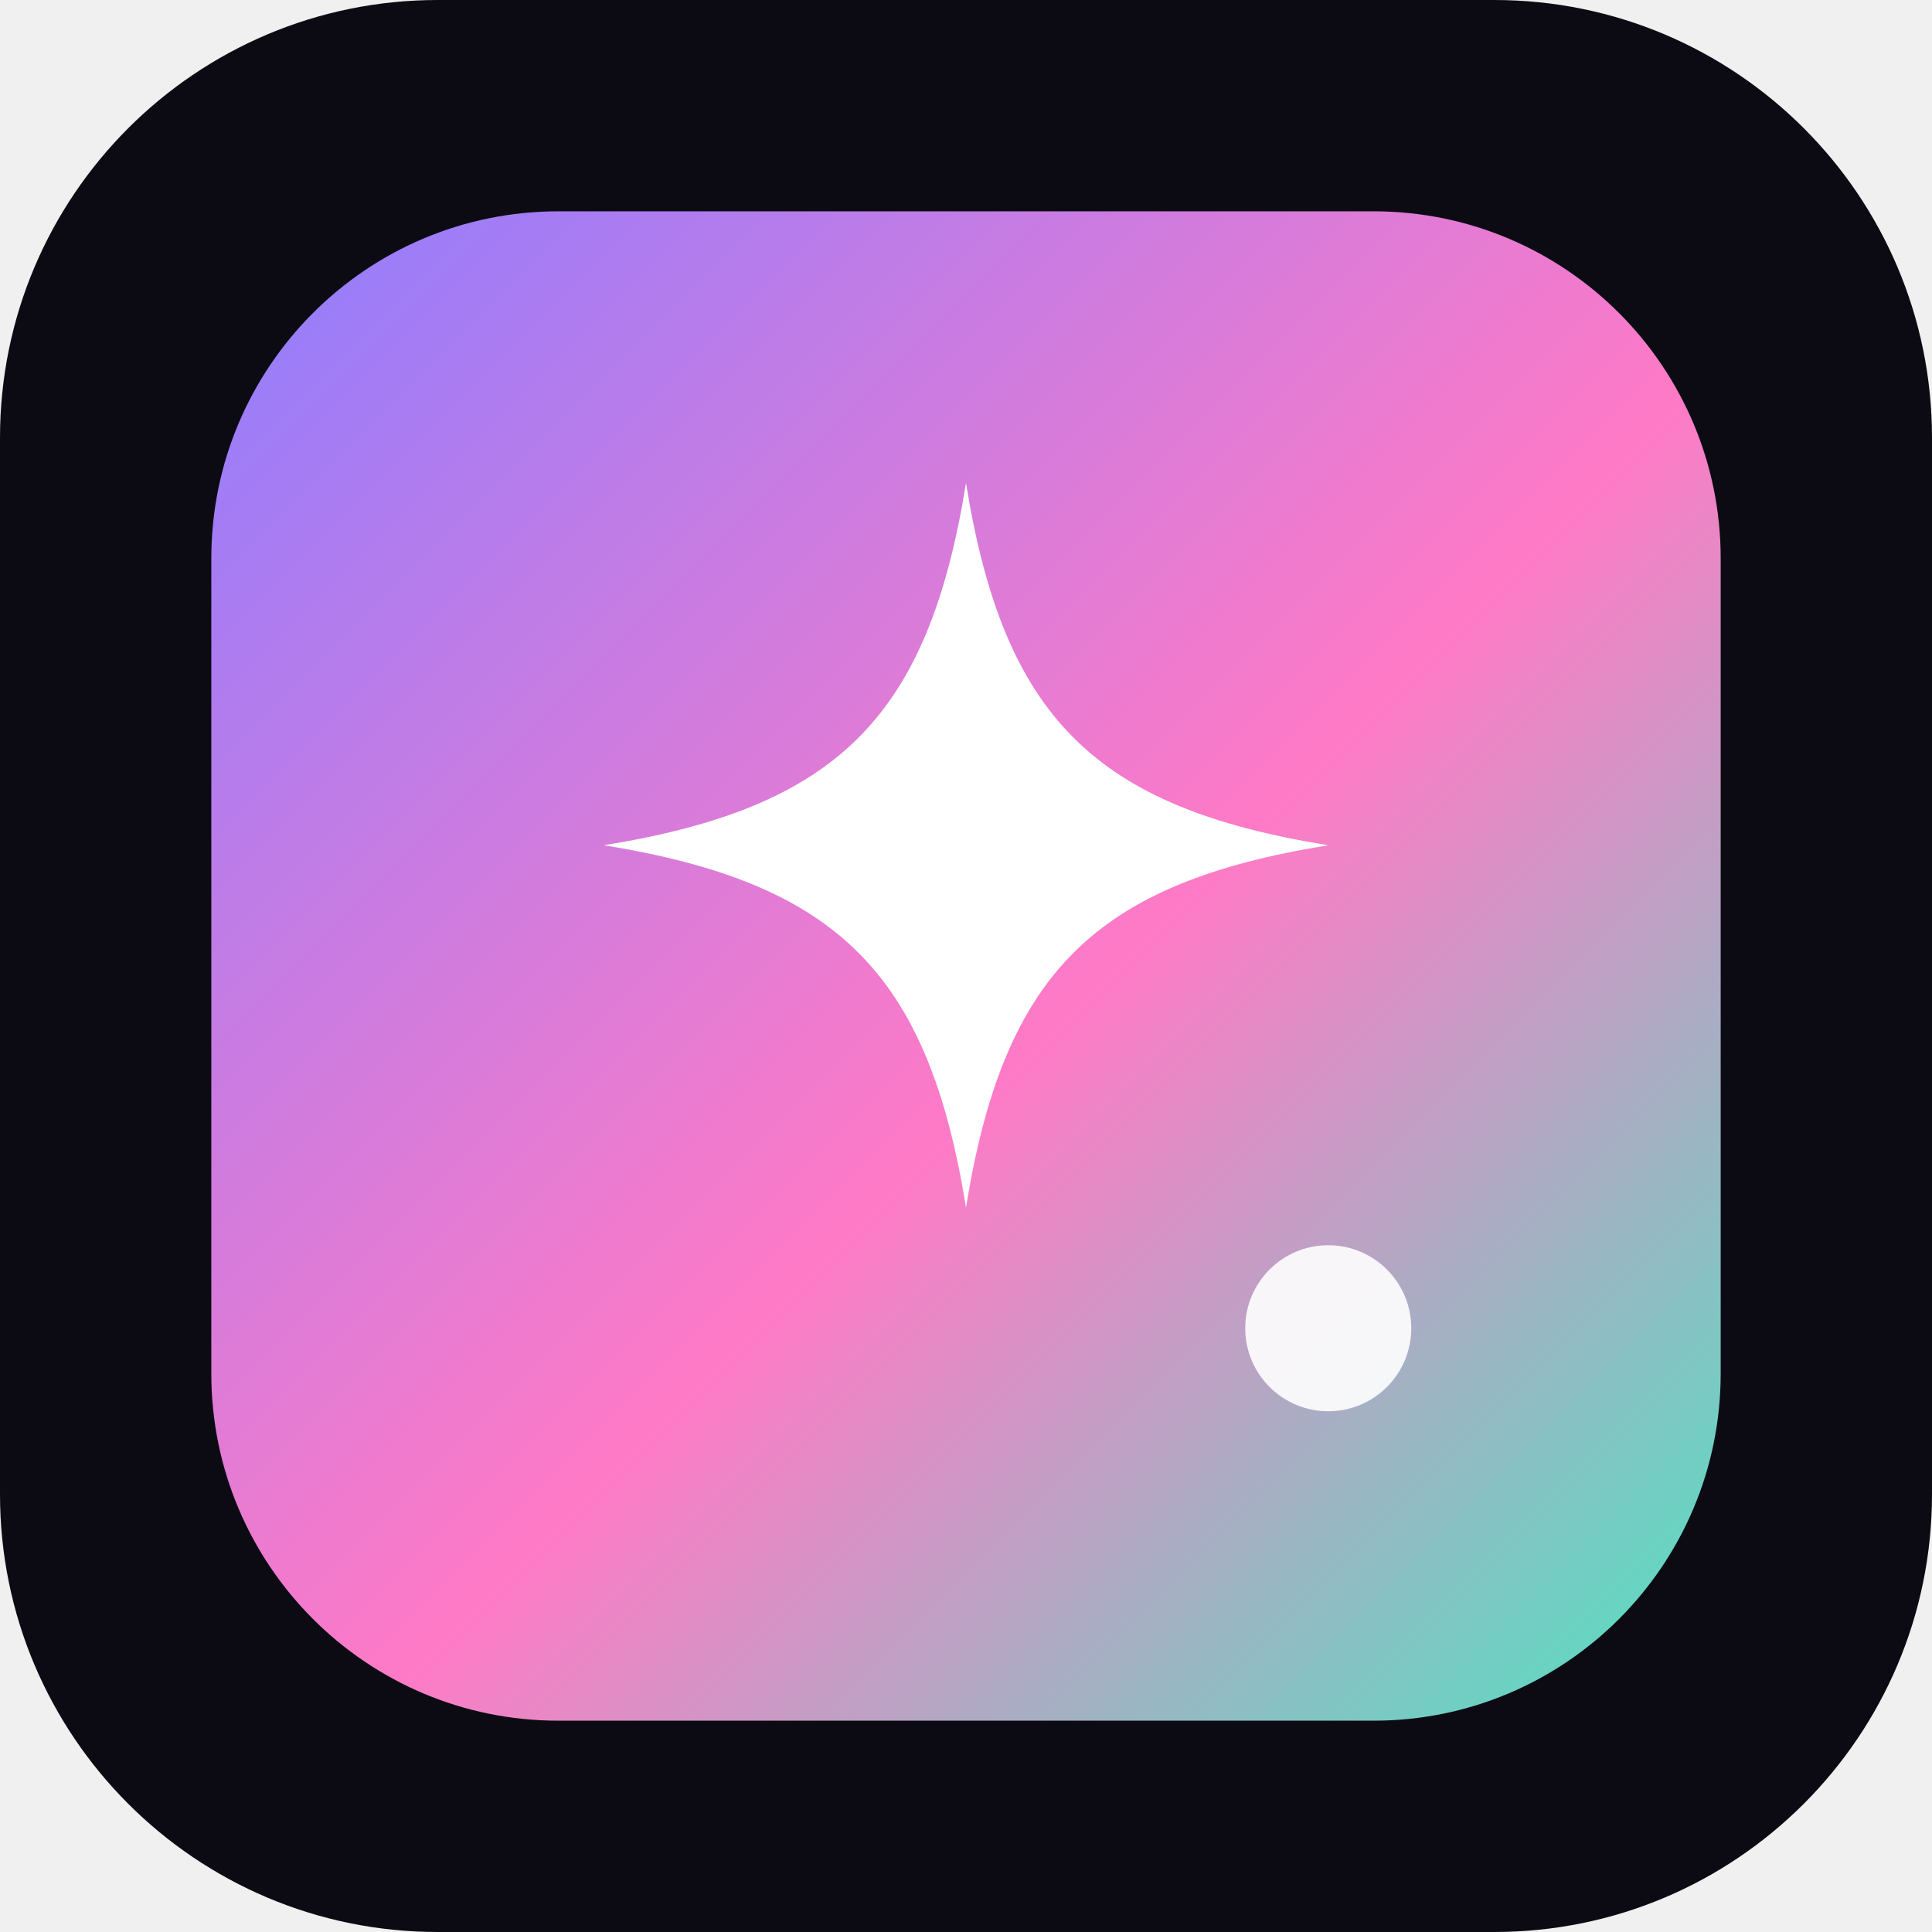
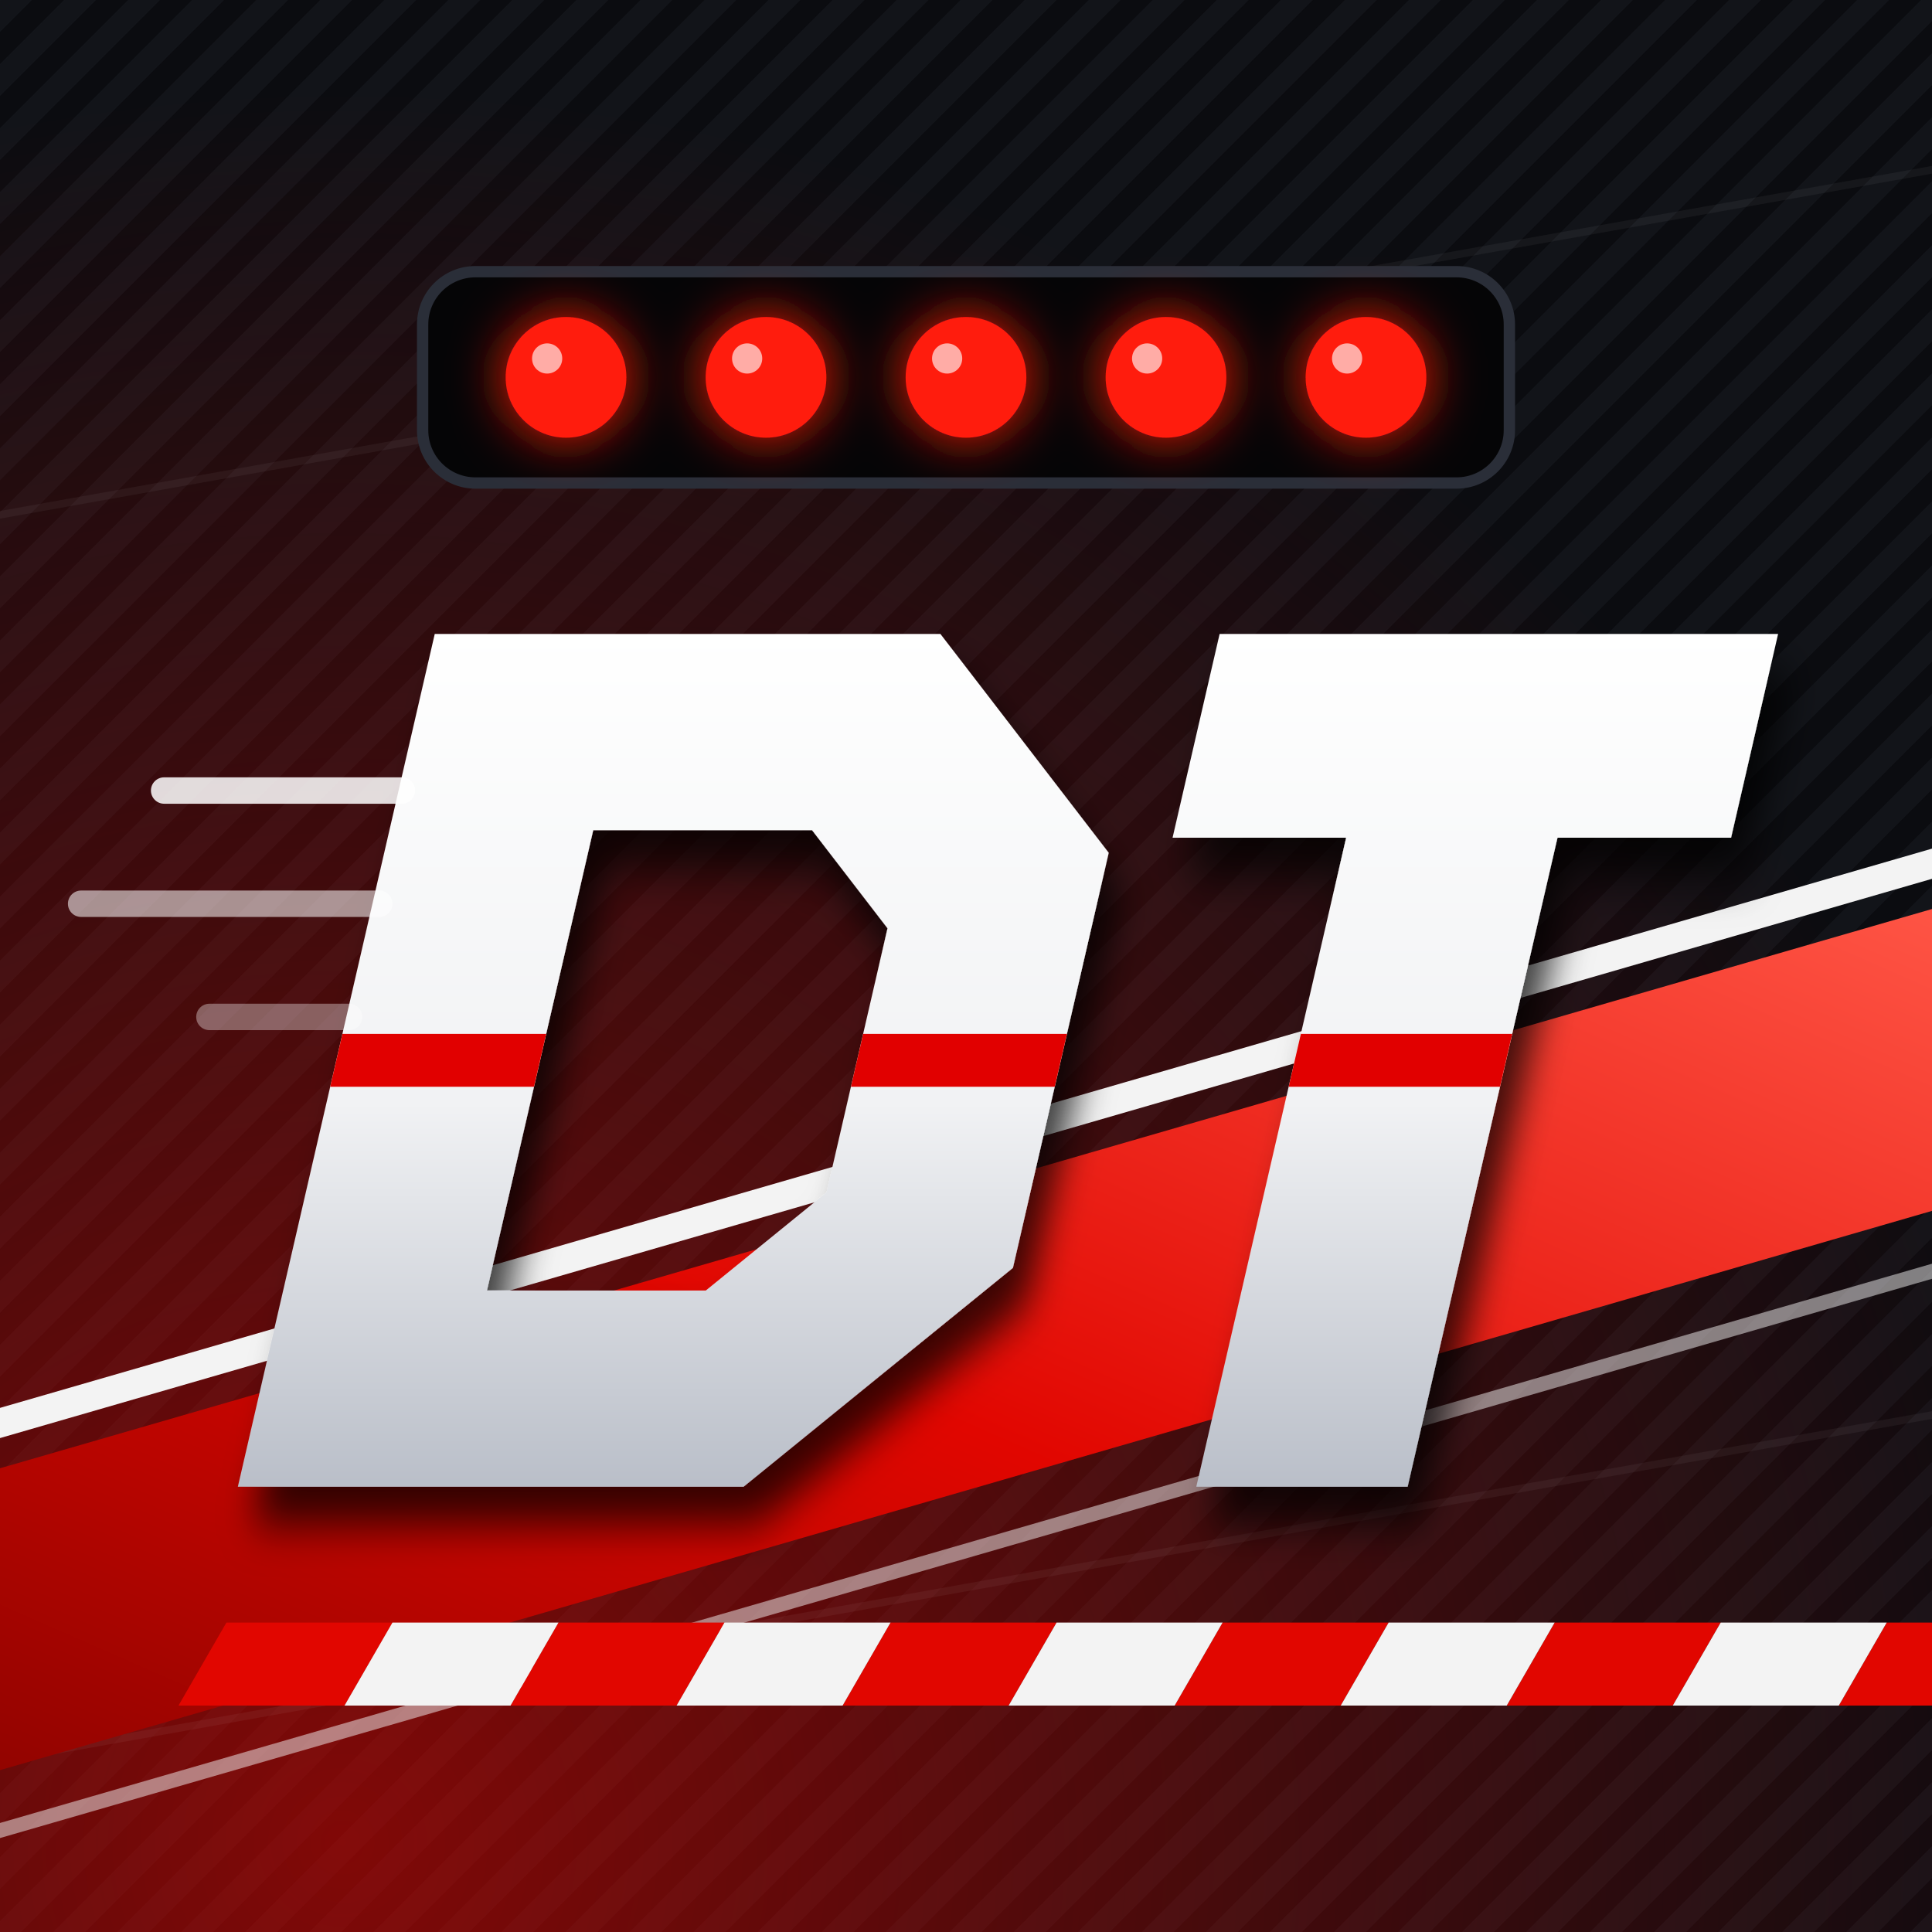
<svg xmlns="http://www.w3.org/2000/svg" viewBox="0 0 512 512">
  <defs>
-     <linearGradient id="g" x1="0" y1="0" x2="1" y2="1">
-       <stop offset="0" stop-color="#8f7dff" />
-       <stop offset=".55" stop-color="#ff7ac6" />
-       <stop offset="1" stop-color="#4fe3c1" />
+     <pattern id="weave" width="12" height="12" patternUnits="userSpaceOnUse" patternTransform="rotate(45)">
+       <rect width="12" height="12" fill="#0b0c10" />
+       <rect width="6" height="12" fill="#121419" />
+     </pattern>
+     <radialGradient id="glow" cx=".18" cy=".95" r=".9">
+       <stop offset="0" stop-color="#e10600" stop-opacity=".55" />
+       <stop offset="1" stop-color="#e10600" stop-opacity="0" />
+     </radialGradient>
+     <linearGradient id="band" x1="0" y1="1" x2="1" y2="0">
+       <stop offset="0" stop-color="#8f0400" />
+       <stop offset=".45" stop-color="#e10600" />
+       <stop offset="1" stop-color="#ff5747" />
    </linearGradient>
+     <linearGradient id="chrome" x1="0" y1="0" x2="0" y2="1">
+       <stop offset="0" stop-color="#ffffff" />
+       <stop offset=".55" stop-color="#f1f2f4" />
+       <stop offset="1" stop-color="#b9bec8" />
+     </linearGradient>
+     <filter id="lit" x="-1" y="-1" width="3" height="3">
+       <feGaussianBlur stdDeviation="7" result="b" />
+       <feMerge>
+         <feMergeNode in="b" />
+         <feMergeNode in="SourceGraphic" />
+       </feMerge>
+     </filter>
+     <filter id="drop" x="-.2" y="-.2" width="1.4" height="1.4">
+       <feDropShadow dx="6" dy="10" stdDeviation="6" flood-color="#000" flood-opacity=".75" />
+     </filter>
  </defs>
-   <rect width="512" height="512" rx="116" fill="#0c0b14" />
-   <rect x="56" y="56" width="400" height="400" rx="92" fill="url(#g)" />
-   <path d="M256 128c10 62 34 86 96 96-62 10-86 34-96 96-10-62-34-86-96-96 62-10 86-34 96-96z" fill="#fff" />
-   <circle cx="352" cy="352" r="22" fill="#fff" opacity=".9" />
+   <rect width="512" height="512" fill="url(#weave)" />
+   <rect width="512" height="512" fill="url(#glow)" />
+   <g stroke="#ffffff" stroke-opacity=".05" stroke-width="2">
+     <path d="M-20 140 L540 40M-20 470 L540 370" />
+   </g>
+   <path d="M-10 392 L522 238 L522 318 L-10 472 Z" fill="url(#band)" />
+   <path d="M-10 376 L522 222 L522 230 L-10 384 Z" fill="#f3f3f3" />
+   <path d="M-10 486 L522 332 L522 336 L-10 490 Z" fill="#f3f3f3" opacity=".5" />
+   <rect x="112" y="72" width="288" height="56" rx="14" fill="#050506" stroke="#2a2e38" stroke-width="3" />
+   <g filter="url(#lit)" fill="#ff1a10">
+     <circle cx="150" cy="100" r="16" />
+     <circle cx="203" cy="100" r="16" />
+     <circle cx="256" cy="100" r="16" />
+     <circle cx="309" cy="100" r="16" />
+     <circle cx="362" cy="100" r="16" />
+   </g>
+   <g fill="#ffd0cc" opacity=".8">
+     <circle cx="145" cy="95" r="4" />
+     <circle cx="198" cy="95" r="4" />
+     <circle cx="251" cy="95" r="4" />
+     <circle cx="304" cy="95" r="4" />
+     <circle cx="357" cy="95" r="4" />
+   </g>
+   <g transform="translate(62 0) skewX(-13)" filter="url(#drop)">
+     <path fill="url(#chrome)" fill-rule="evenodd" d="M92 168 H226 L284 226 V336 L226 394 H92 Z M146 220 H204 L230 246 V316 L204 342 H146 Z" />
+     <path fill="url(#chrome)" d="M300 168 H448 V222 H402 V394 H346 V222 H300 Z" />
+     <path fill="#e10600" d="M92 274 H146 V288 H92 Z M230 274 H284 V288 H230 Z M346 274 H402 V288 H346 Z" />
+   </g>
+   <g fill="#ffffff">
+     <rect x="40" y="206" width="70" height="7" rx="3.5" opacity=".85" />
+     <rect x="18" y="236" width="86" height="7" rx="3.5" opacity=".55" />
+     <rect x="52" y="266" width="44" height="7" rx="3.5" opacity=".35" />
+   </g>
+   <g transform="translate(0 430) skewX(-30)">
+     <path d="M60 0 h44 v22 h-44z M148 0 h44 v22 h-44z M236 0 h44 v22 h-44z M324 0 h44 v22 h-44z M412 0 h44 v22 h-44z M500 0 h44 v22 h-44z" fill="#e10600" />
+     <path d="M104 0 h44 v22 h-44z M192 0 h44 v22 h-44z M280 0 h44 v22 h-44z M368 0 h44 v22 h-44z M456 0 h44 v22 h-44z" fill="#f3f3f3" />
+   </g>
</svg>
